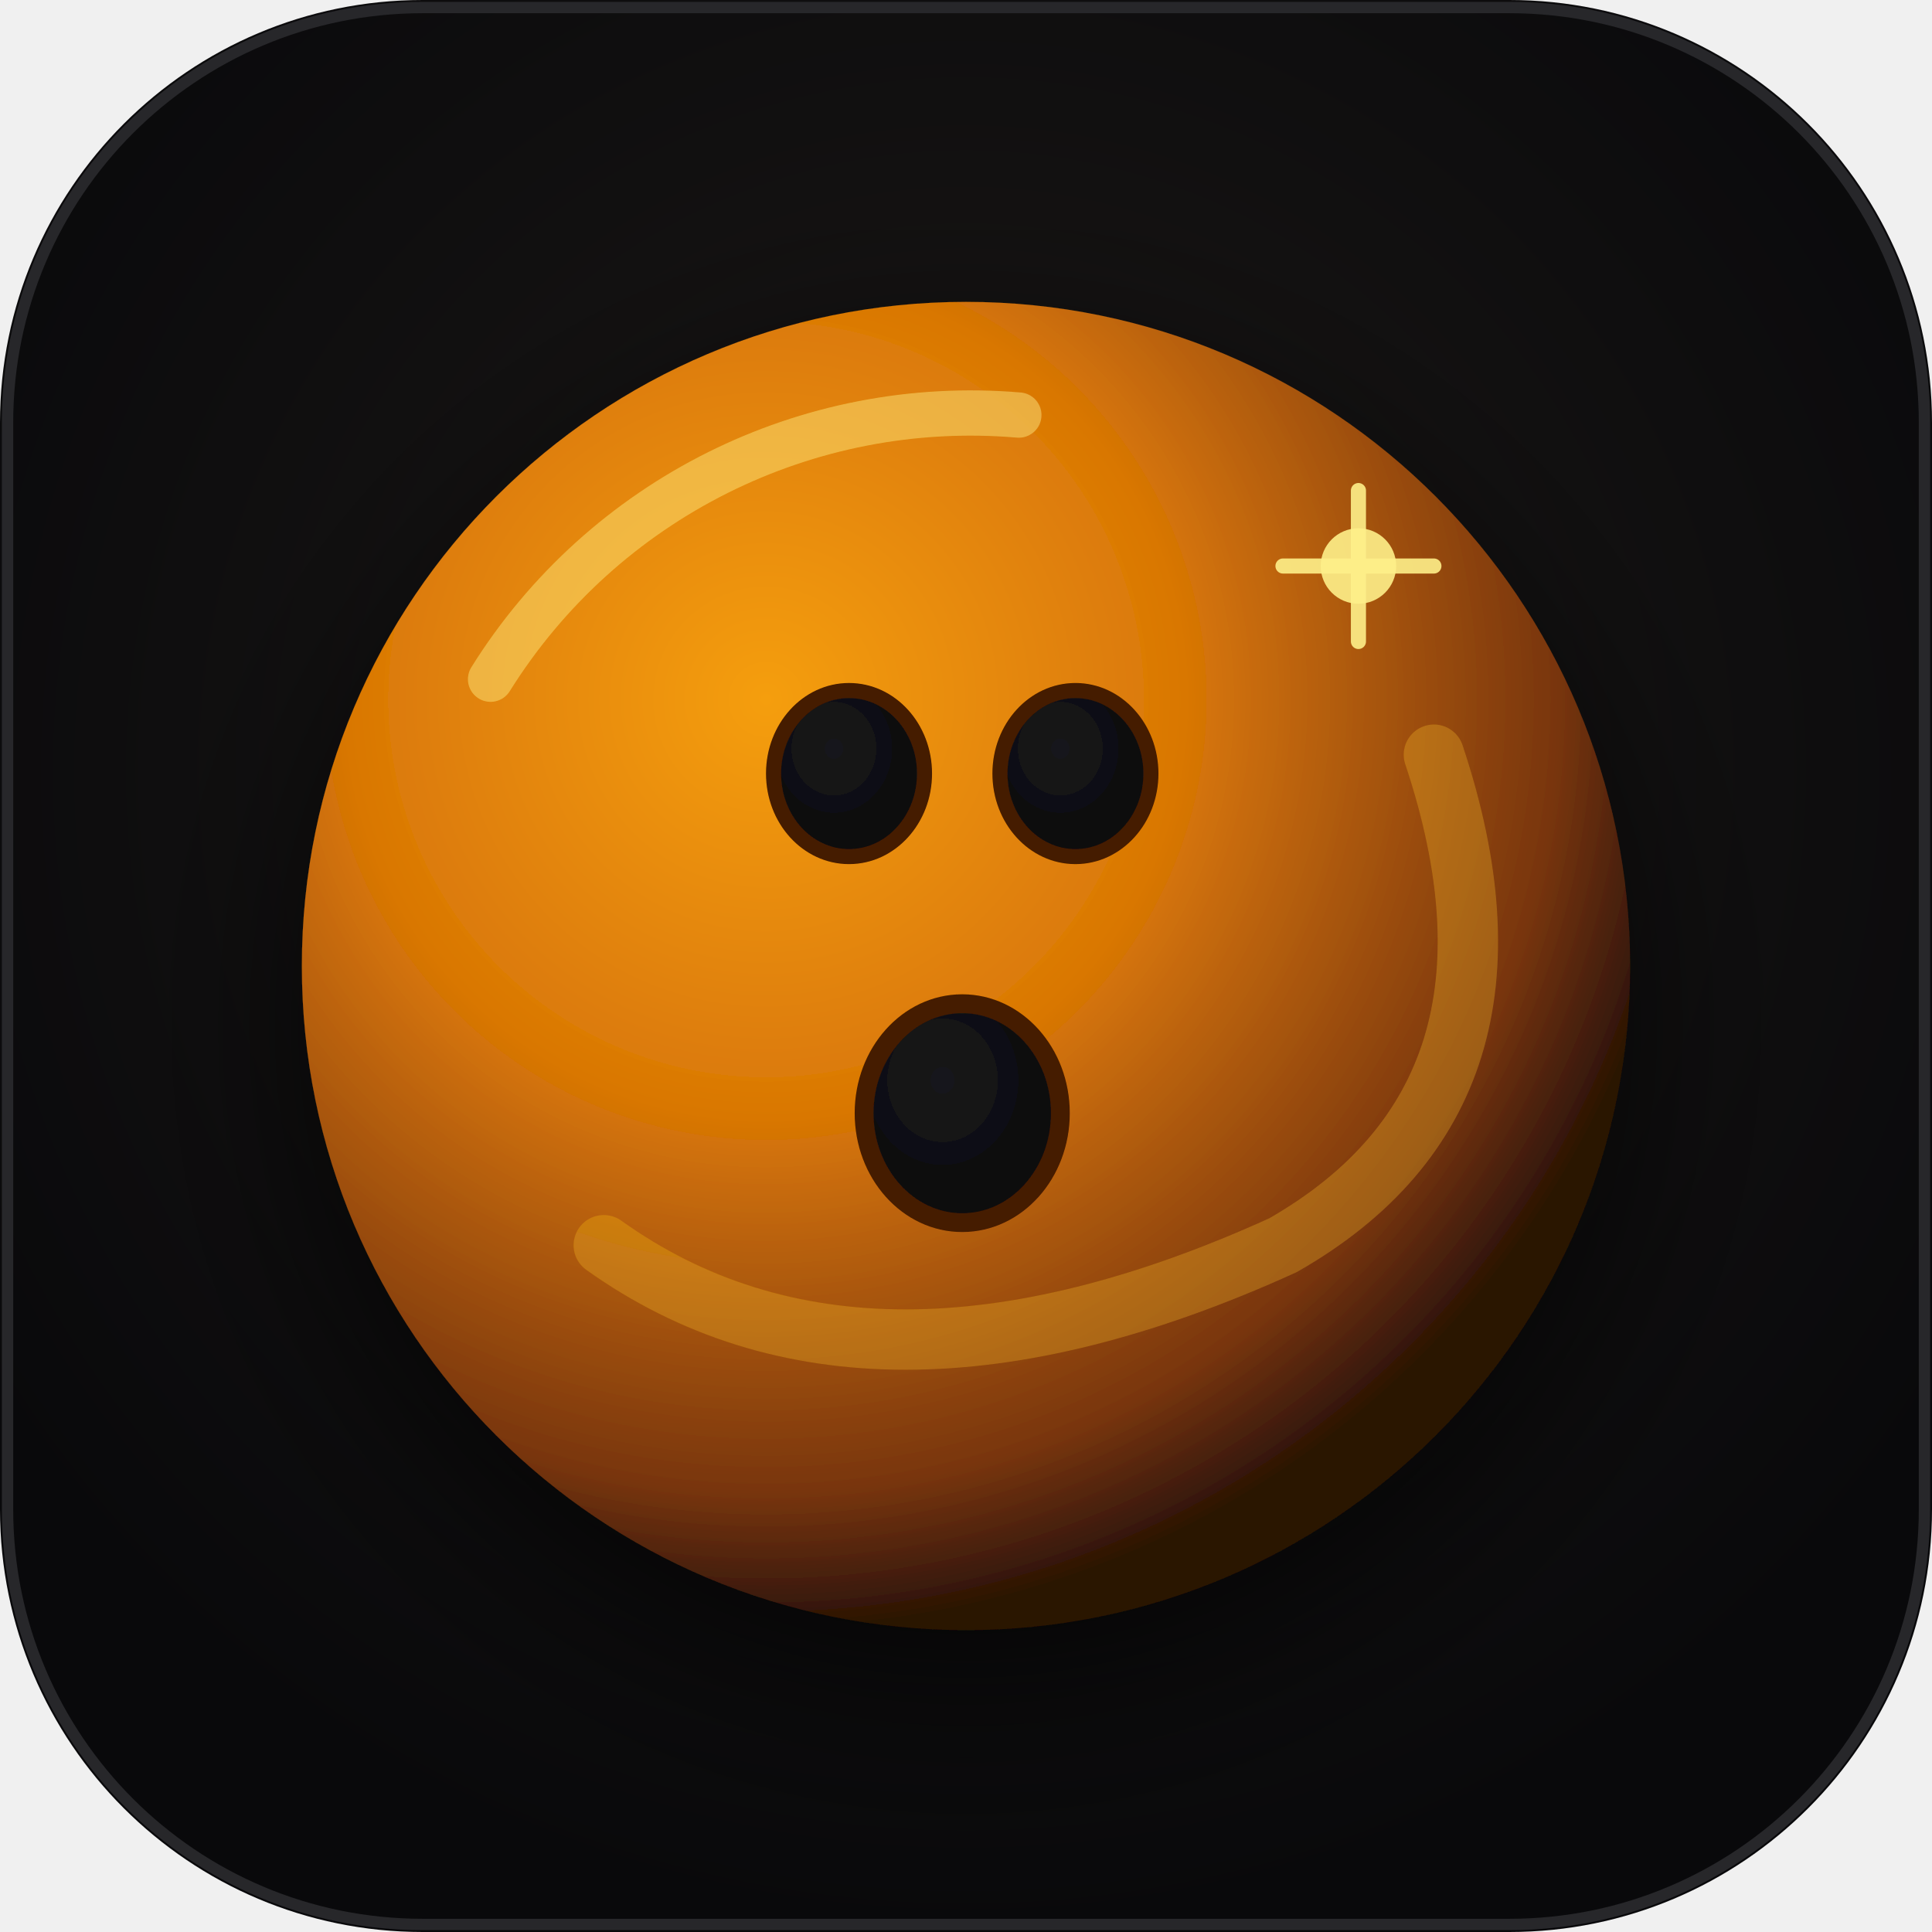
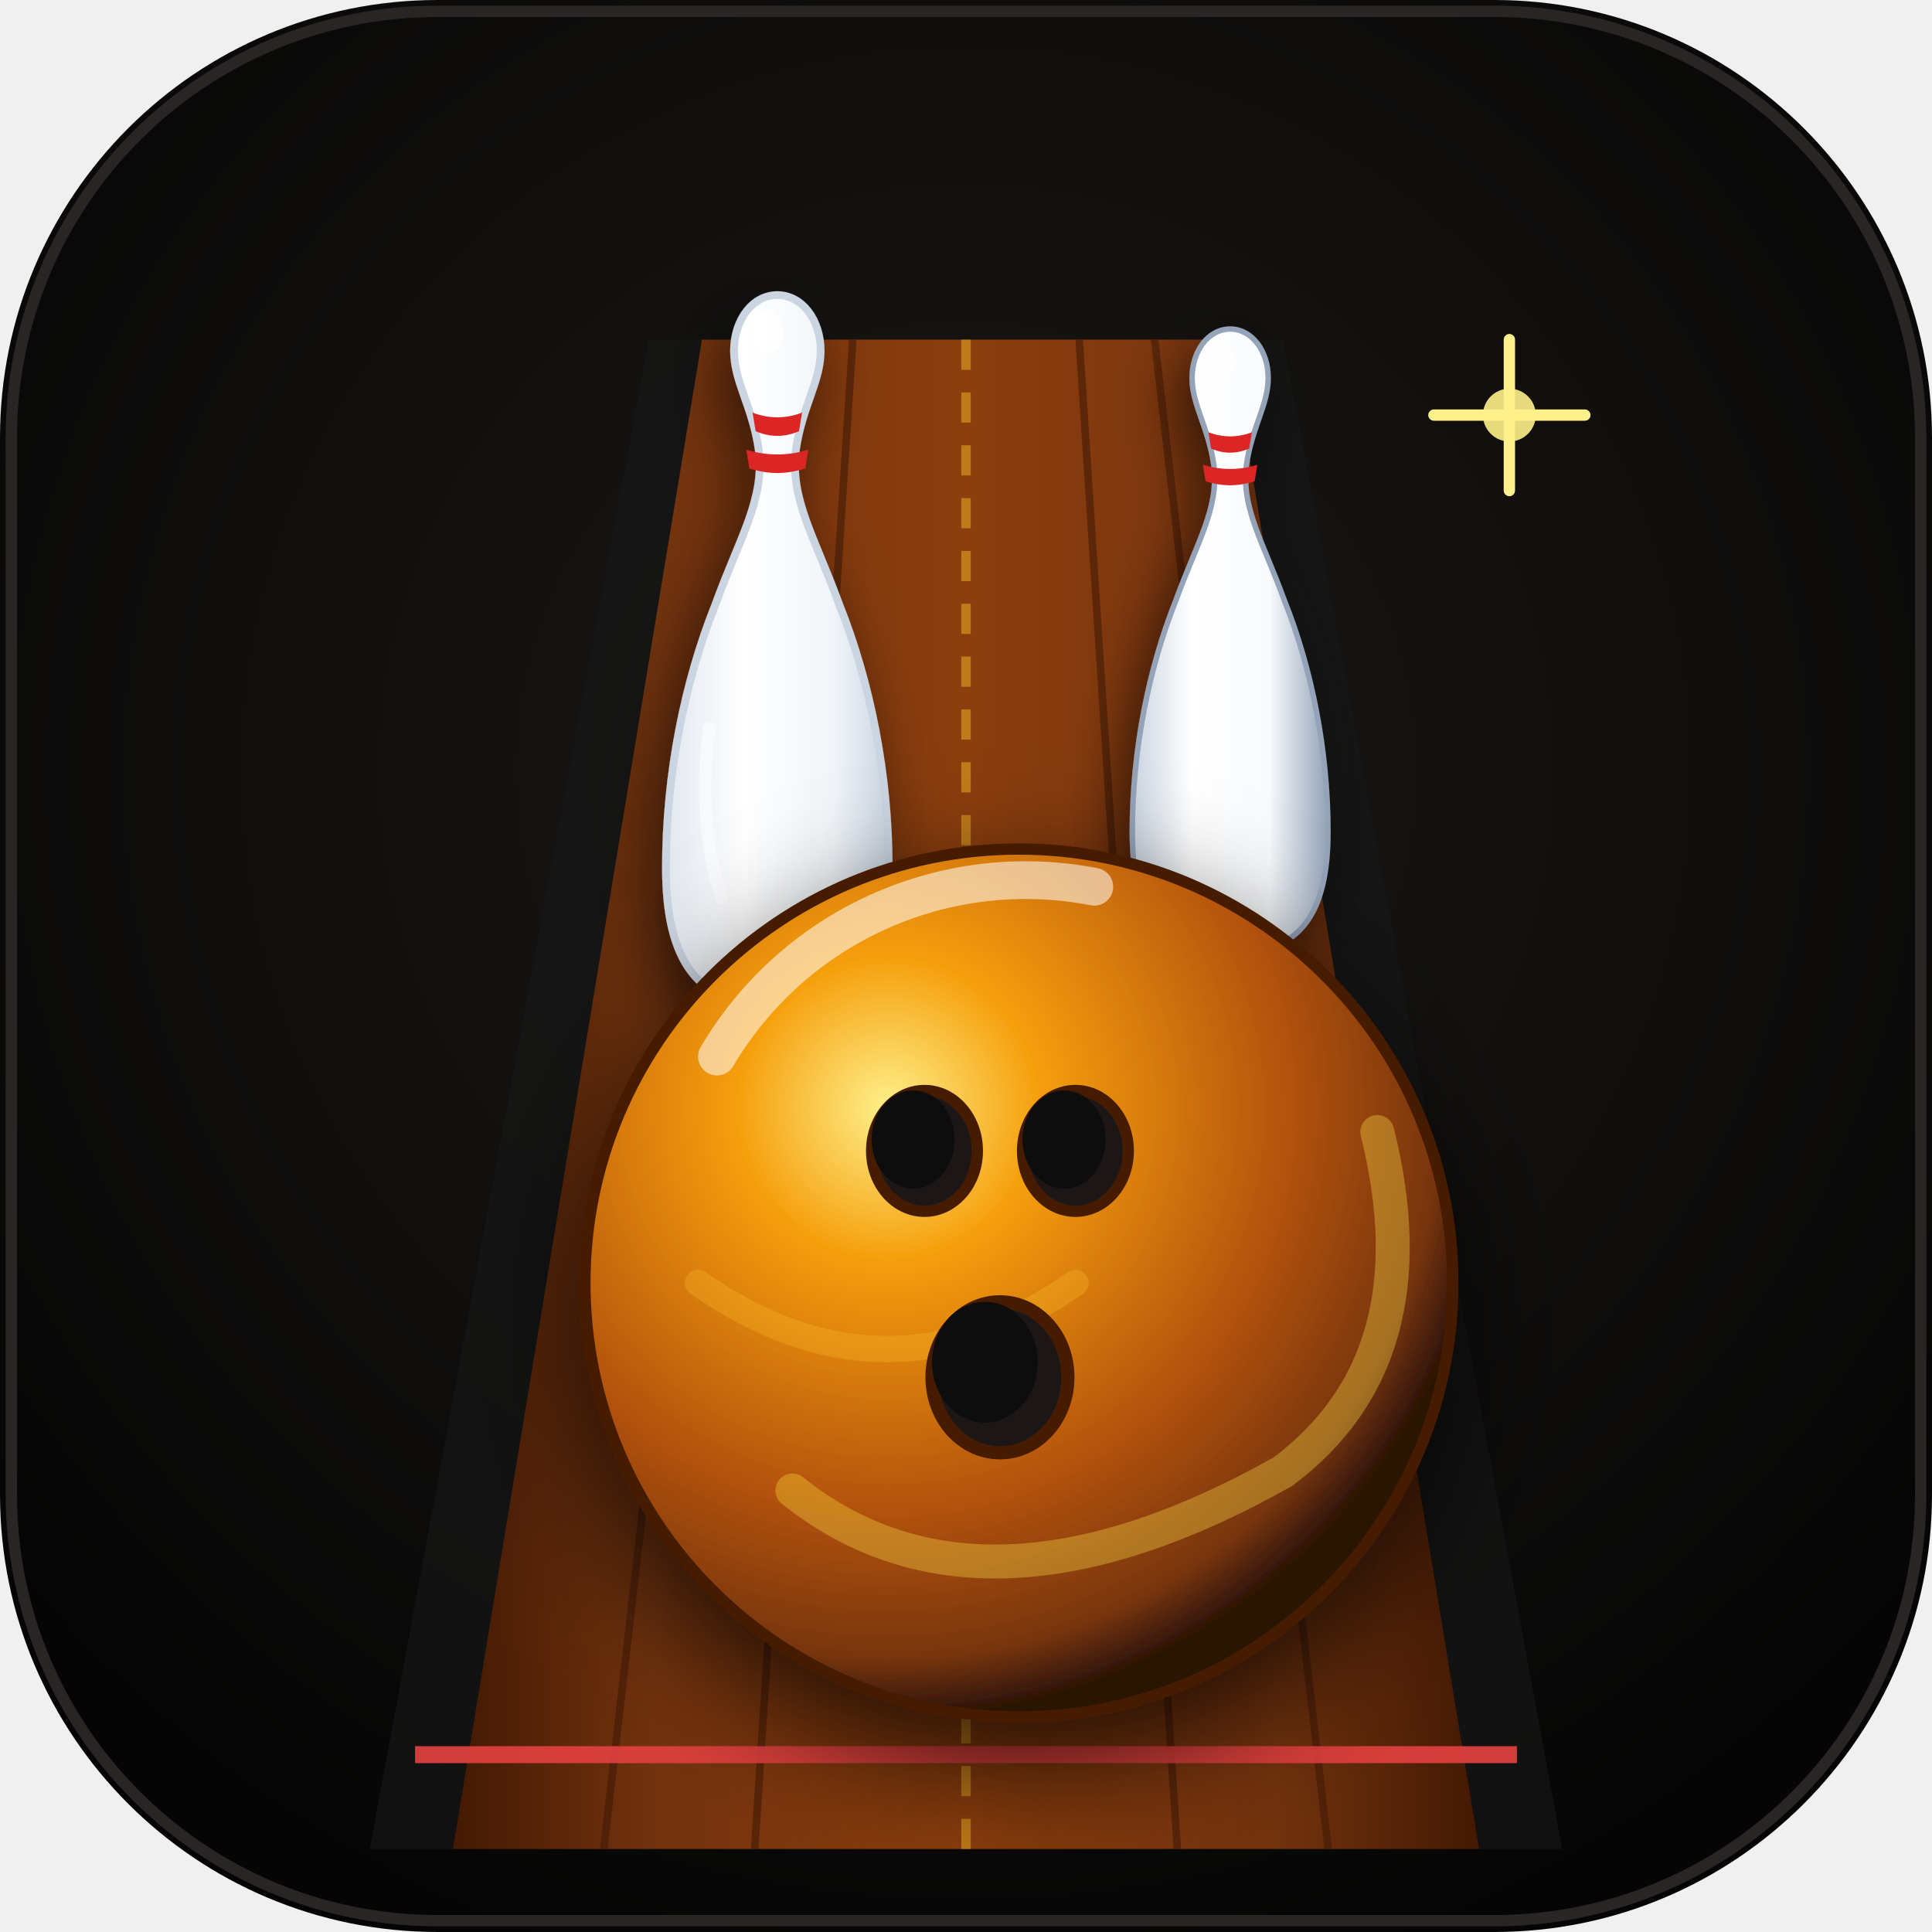
<svg xmlns="http://www.w3.org/2000/svg" viewBox="0 0 512 512" width="512" height="512">
  <defs>
-     <radialGradient id="bgGlow" cx="50%" cy="40%" r="60%">
+     <radialGradient id="bgGlow" cx="50%" cy="40%" r="65%">
      <stop offset="0%" stop-color="#1c1917" />
-       <stop offset="100%" stop-color="#09090b" />
+       <stop offset="60%" stop-color="#0f0e0d" />
+       <stop offset="100%" stop-color="#050505" />
    </radialGradient>
+     <linearGradient id="laneWood" x1="0%" y1="100%" x2="0%" y2="0%">
+       <stop offset="0%" stop-color="#78350f" />
+       <stop offset="25%" stop-color="#92400e" />
+       <stop offset="70%" stop-color="#b45309" />
+       <stop offset="100%" stop-color="#d97706" />
+     </linearGradient>
+     <linearGradient id="laneSheen" x1="0%" y1="0%" x2="100%" y2="0%">
+       <stop offset="0%" stop-color="#451a03" />
+       <stop offset="20%" stop-color="#78350f" />
+       <stop offset="50%" stop-color="#92400e" />
+       <stop offset="80%" stop-color="#78350f" />
+       <stop offset="100%" stop-color="#451a03" />
+     </linearGradient>
    <radialGradient id="ballShine" cx="35%" cy="30%" r="70%">
-       <stop offset="0%" stop-color="#f59e0b" />
-       <stop offset="45%" stop-color="#d97706" />
-       <stop offset="85%" stop-color="#78350f" />
+       <stop offset="0%" stop-color="#fef08a" />
+       <stop offset="25%" stop-color="#f59e0b" />
+       <stop offset="65%" stop-color="#b45309" />
+       <stop offset="90%" stop-color="#78350f" />
      <stop offset="100%" stop-color="#291205" />
    </radialGradient>
-     <radialGradient id="holeDepth" cx="40%" cy="35%" r="65%">
-       <stop offset="0%" stop-color="#18181b" />
-       <stop offset="100%" stop-color="#09090b" />
-     </radialGradient>
-     <filter id="shadow" x="-10%" y="-10%" width="130%" height="130%">
-       <feDropShadow dx="0" dy="16" stdDeviation="24" flood-color="#000000" flood-opacity="0.65" />
+     <linearGradient id="pinGradLeft" x1="0%" y1="0%" x2="100%" y2="0%">
+       <stop offset="0%" stop-color="#e2e8f0" />
+       <stop offset="35%" stop-color="#ffffff" />
+       <stop offset="75%" stop-color="#f1f5f9" />
+       <stop offset="100%" stop-color="#cbd5e1" />
+     </linearGradient>
+     <linearGradient id="pinGradRight" x1="0%" y1="0%" x2="100%" y2="0%">
+       <stop offset="0%" stop-color="#cbd5e1" />
+       <stop offset="30%" stop-color="#ffffff" />
+       <stop offset="70%" stop-color="#f8fafc" />
+       <stop offset="100%" stop-color="#94a3b8" />
+     </linearGradient>
+     <filter id="shadow" x="-20%" y="-20%" width="140%" height="140%">
+       <feDropShadow dx="0" dy="12" stdDeviation="16" flood-color="#000000" flood-opacity="0.75" />
+     </filter>
+     <filter id="pinShadow" x="-30%" y="-30%" width="160%" height="160%">
+       <feDropShadow dx="-4" dy="8" stdDeviation="10" flood-color="#000000" flood-opacity="0.6" />
    </filter>
  </defs>
-   <rect width="512" height="512" rx="112" fill="url(#bgGlow)" />
-   <rect width="508" height="508" x="2" y="2" rx="110" fill="none" stroke="#27272a" stroke-width="3" />
+   <rect width="512" height="512" rx="116" fill="url(#bgGlow)" />
+   <rect width="506" height="506" x="3" y="3" rx="113" fill="none" stroke="#292524" stroke-width="3" />
+   <g opacity="0.95">
+     <polygon points="120,490 392,490 326,90 186,90" fill="url(#laneSheen)" />
+     <line x1="160" y1="490" x2="206" y2="90" stroke="#451a03" stroke-width="2" opacity="0.6" />
+     <line x1="200" y1="490" x2="226" y2="90" stroke="#451a03" stroke-width="2" opacity="0.6" />
+     <line x1="256" y1="490" x2="256" y2="90" stroke="#fbbf24" stroke-width="2.5" opacity="0.5" stroke-dasharray="8 6" />
+     <line x1="312" y1="490" x2="286" y2="90" stroke="#451a03" stroke-width="2" opacity="0.6" />
+     <line x1="352" y1="490" x2="306" y2="90" stroke="#451a03" stroke-width="2" opacity="0.6" />
+     <polygon points="256,230 246,252 266,252" fill="#f59e0b" opacity="0.85" />
+     <polygon points="220,250 212,270 228,270" fill="#d97706" opacity="0.75" />
+     <polygon points="292,250 284,270 300,270" fill="#d97706" opacity="0.75" />
+     <polygon points="98,490 120,490 186,90 172,90" fill="#171717" opacity="0.7" />
+     <polygon points="392,490 414,490 340,90 326,90" fill="#171717" opacity="0.7" />
+     <line x1="110" y1="465" x2="402" y2="465" stroke="#ef4444" stroke-width="4.5" opacity="0.9" />
+   </g>
+   <g filter="url(#pinShadow)" transform="translate(290, 80) scale(0.72)">
+     <path d="M 50 10               C 42 10, 36 18, 36 28              C 36 38, 42 46, 44 60              C 46 76, 38 88, 30 110              C 20 135, 14 165, 14 195              C 14 225, 24 240, 50 240              C 76 240, 86 225, 86 195              C 86 165, 80 135, 70 110              C 62 88, 54 76, 56 60              C 58 46, 64 38, 64 28              C 64 18, 58 10, 50 10 Z" fill="url(#pinGradRight)" stroke="#94a3b8" stroke-width="2" />
+     <path d="M 42 48 Q 50 51 58 48 L 57 54 Q 50 57 43 54 Z" fill="#dc2626" />
+     <path d="M 40 60 Q 50 63 60 60 L 59 66 Q 50 69 41 66 Z" fill="#dc2626" />
+     <ellipse cx="48" cy="22" rx="4" ry="6" fill="#ffffff" opacity="0.7" />
+   </g>
+   <g filter="url(#pinShadow)" transform="translate(165, 70) scale(0.82)">
+     <path d="M 50 10               C 42 10, 36 18, 36 28              C 36 38, 42 46, 44 60              C 46 76, 38 88, 30 110              C 20 135, 14 165, 14 195              C 14 225, 24 240, 50 240              C 76 240, 86 225, 86 195              C 86 165, 80 135, 70 110              C 62 88, 54 76, 56 60              C 58 46, 64 38, 64 28              C 64 18, 58 10, 50 10 Z" fill="url(#pinGradLeft)" stroke="#cbd5e1" stroke-width="2.5" />
+     <path d="M 42 48 Q 50 51 58 48 L 57 54 Q 50 57 43 54 Z" fill="#dc2626" />
+     <path d="M 40 60 Q 50 63 60 60 L 59 66 Q 50 69 41 66 Z" fill="#dc2626" />
+     <ellipse cx="47" cy="22" rx="5" ry="7" fill="#ffffff" opacity="0.8" />
+     <path d="M 28 150 Q 24 180 32 205" fill="none" stroke="#ffffff" stroke-width="4" stroke-linecap="round" opacity="0.5" />
+   </g>
  <g filter="url(#shadow)">
-     <circle cx="256" cy="256" r="176" fill="url(#ballShine)" />
-     <path d="M 130 180 A 150 150 0 0 1 270 110" fill="none" stroke="#fef08a" stroke-width="12" stroke-linecap="round" opacity="0.45" />
-     <path d="M 160 330 Q 230 380 340 330 Q 410 290 380 200" fill="none" stroke="#fbbf24" stroke-width="16" stroke-linecap="round" opacity="0.3" />
-     <ellipse cx="225" cy="205" rx="20" ry="22" fill="url(#holeDepth)" stroke="#451a03" stroke-width="4" />
-     <ellipse cx="285" cy="205" rx="20" ry="22" fill="url(#holeDepth)" stroke="#451a03" stroke-width="4" />
-     <ellipse cx="255" cy="295" rx="26" ry="29" fill="url(#holeDepth)" stroke="#451a03" stroke-width="5" />
+     <circle cx="270" cy="340" r="115" fill="url(#ballShine)" stroke="#451a03" stroke-width="3" />
+     <path d="M 190 280 A 95 95 0 0 1 290 235" fill="none" stroke="#ffffff" stroke-width="10" stroke-linecap="round" opacity="0.55" />
+     <path d="M 210 395 Q 260 435 340 390 Q 380 360 365 300" fill="none" stroke="#fde047" stroke-width="9" stroke-linecap="round" opacity="0.35" />
+     <path d="M 185 340 Q 235 375 285 340" fill="none" stroke="#fbbf24" stroke-width="7" stroke-linecap="round" opacity="0.3" />
+     <ellipse cx="245" cy="305" rx="14" ry="16" fill="#1c1917" stroke="#451a03" stroke-width="3" />
+     <ellipse cx="242" cy="302" rx="11" ry="13" fill="#0c0a09" />
+     <ellipse cx="285" cy="305" rx="14" ry="16" fill="#1c1917" stroke="#451a03" stroke-width="3" />
+     <ellipse cx="282" cy="302" rx="11" ry="13" fill="#0c0a09" />
+     <ellipse cx="265" cy="365" rx="18" ry="20" fill="#1c1917" stroke="#451a03" stroke-width="3.5" />
+     <ellipse cx="261" cy="361" rx="14" ry="16" fill="#0c0a09" />
  </g>
-   <circle cx="360" cy="150" r="10" fill="#fef08a" opacity="0.9" />
-   <path d="M 360 130 L 360 170 M 340 150 L 380 150" stroke="#fef08a" stroke-width="4" stroke-linecap="round" opacity="0.9" />
+   <g transform="translate(400, 110)">
+     <circle cx="0" cy="0" r="7" fill="#fef08a" opacity="0.9" />
+     <line x1="0" y1="-20" x2="0" y2="20" stroke="#fef08a" stroke-width="3" stroke-linecap="round" />
+     <line x1="-20" y1="0" x2="20" y2="0" stroke="#fef08a" stroke-width="3" stroke-linecap="round" />
+   </g>
</svg>
